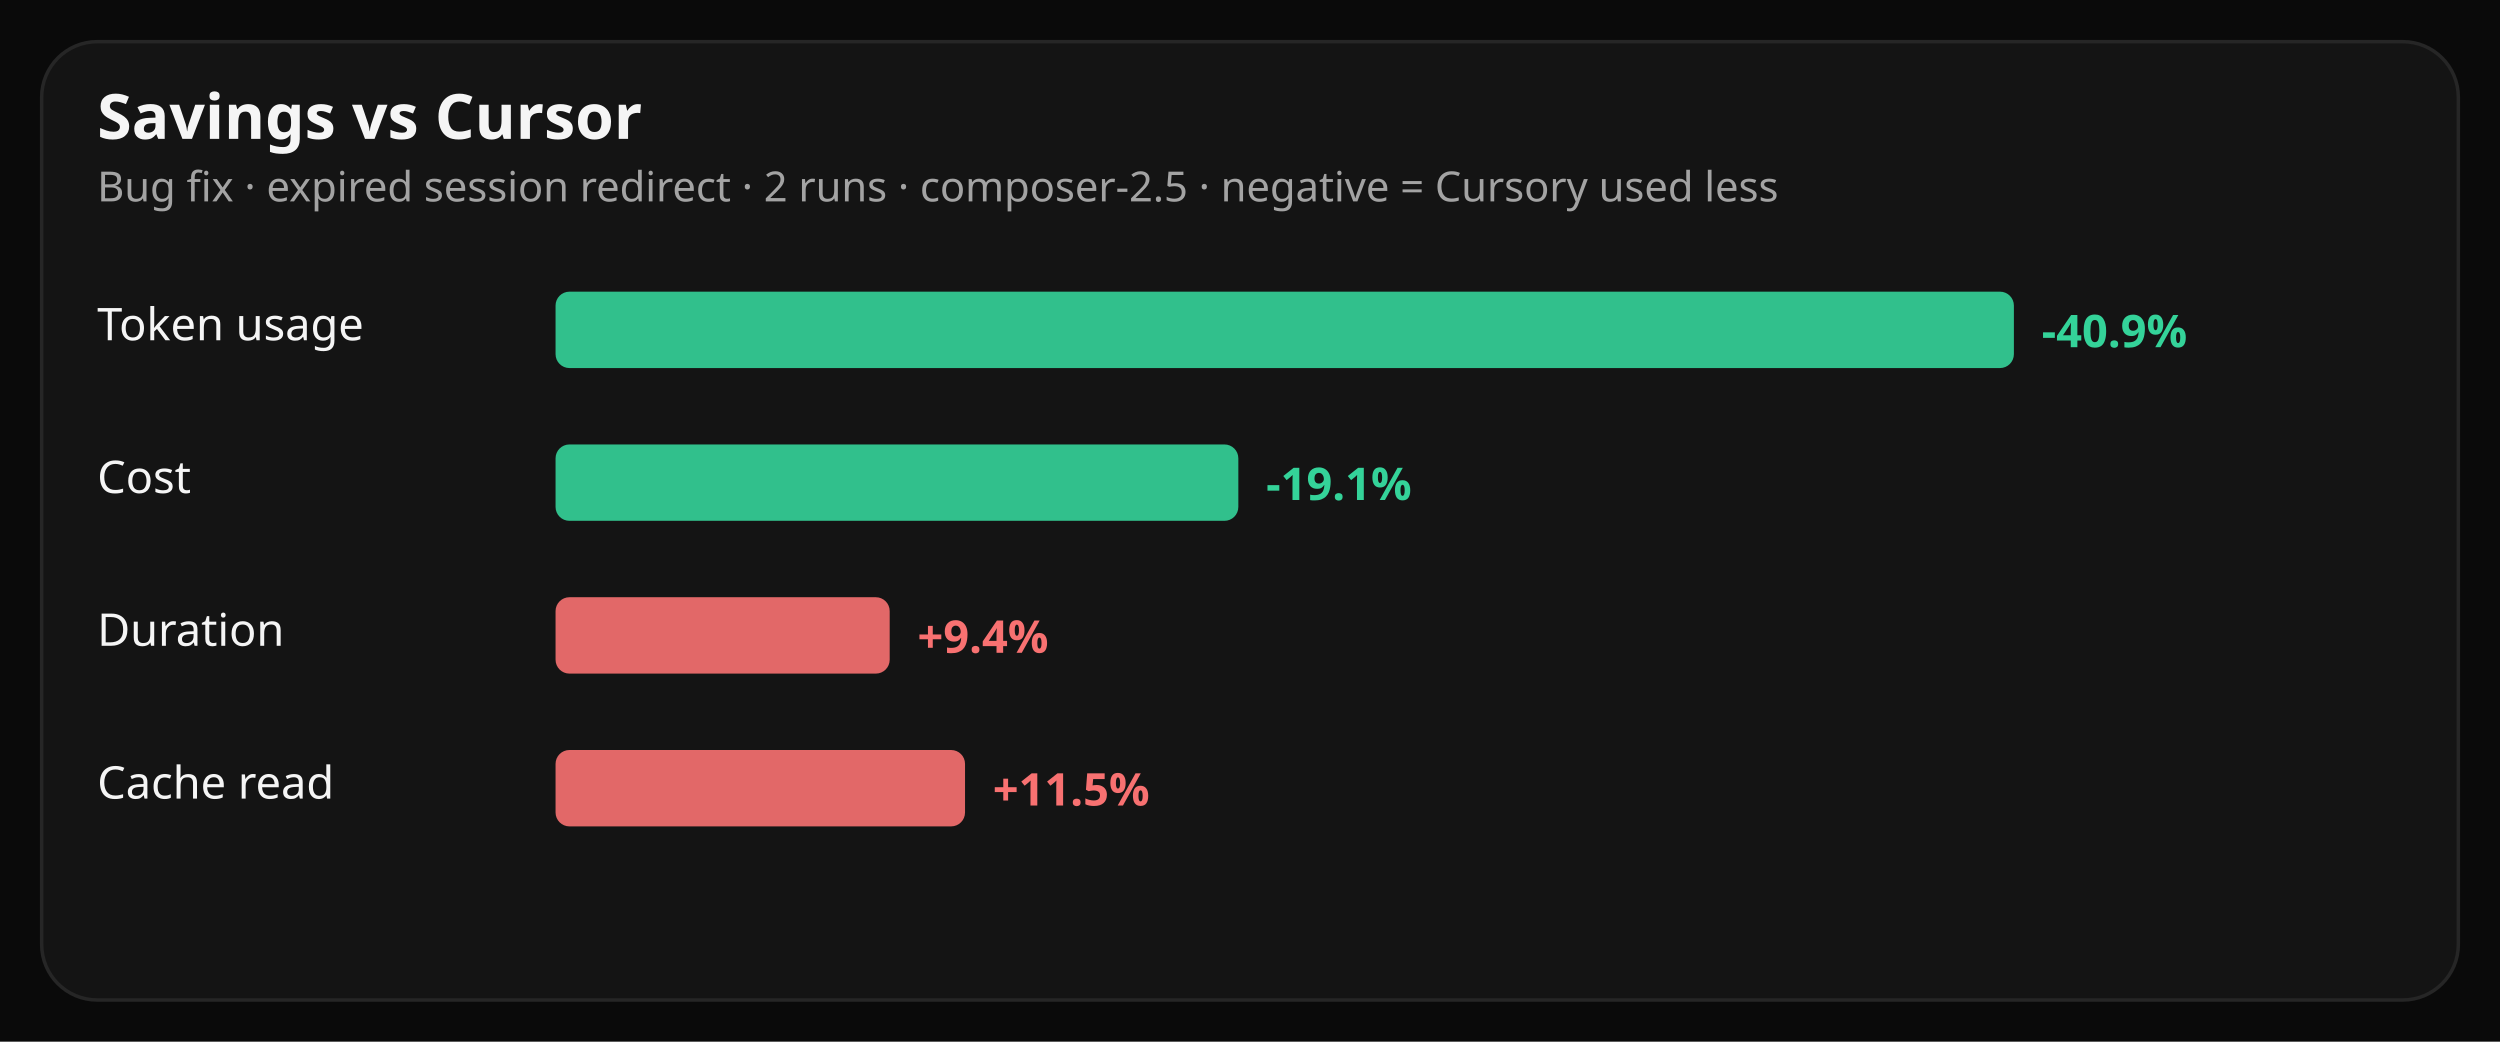
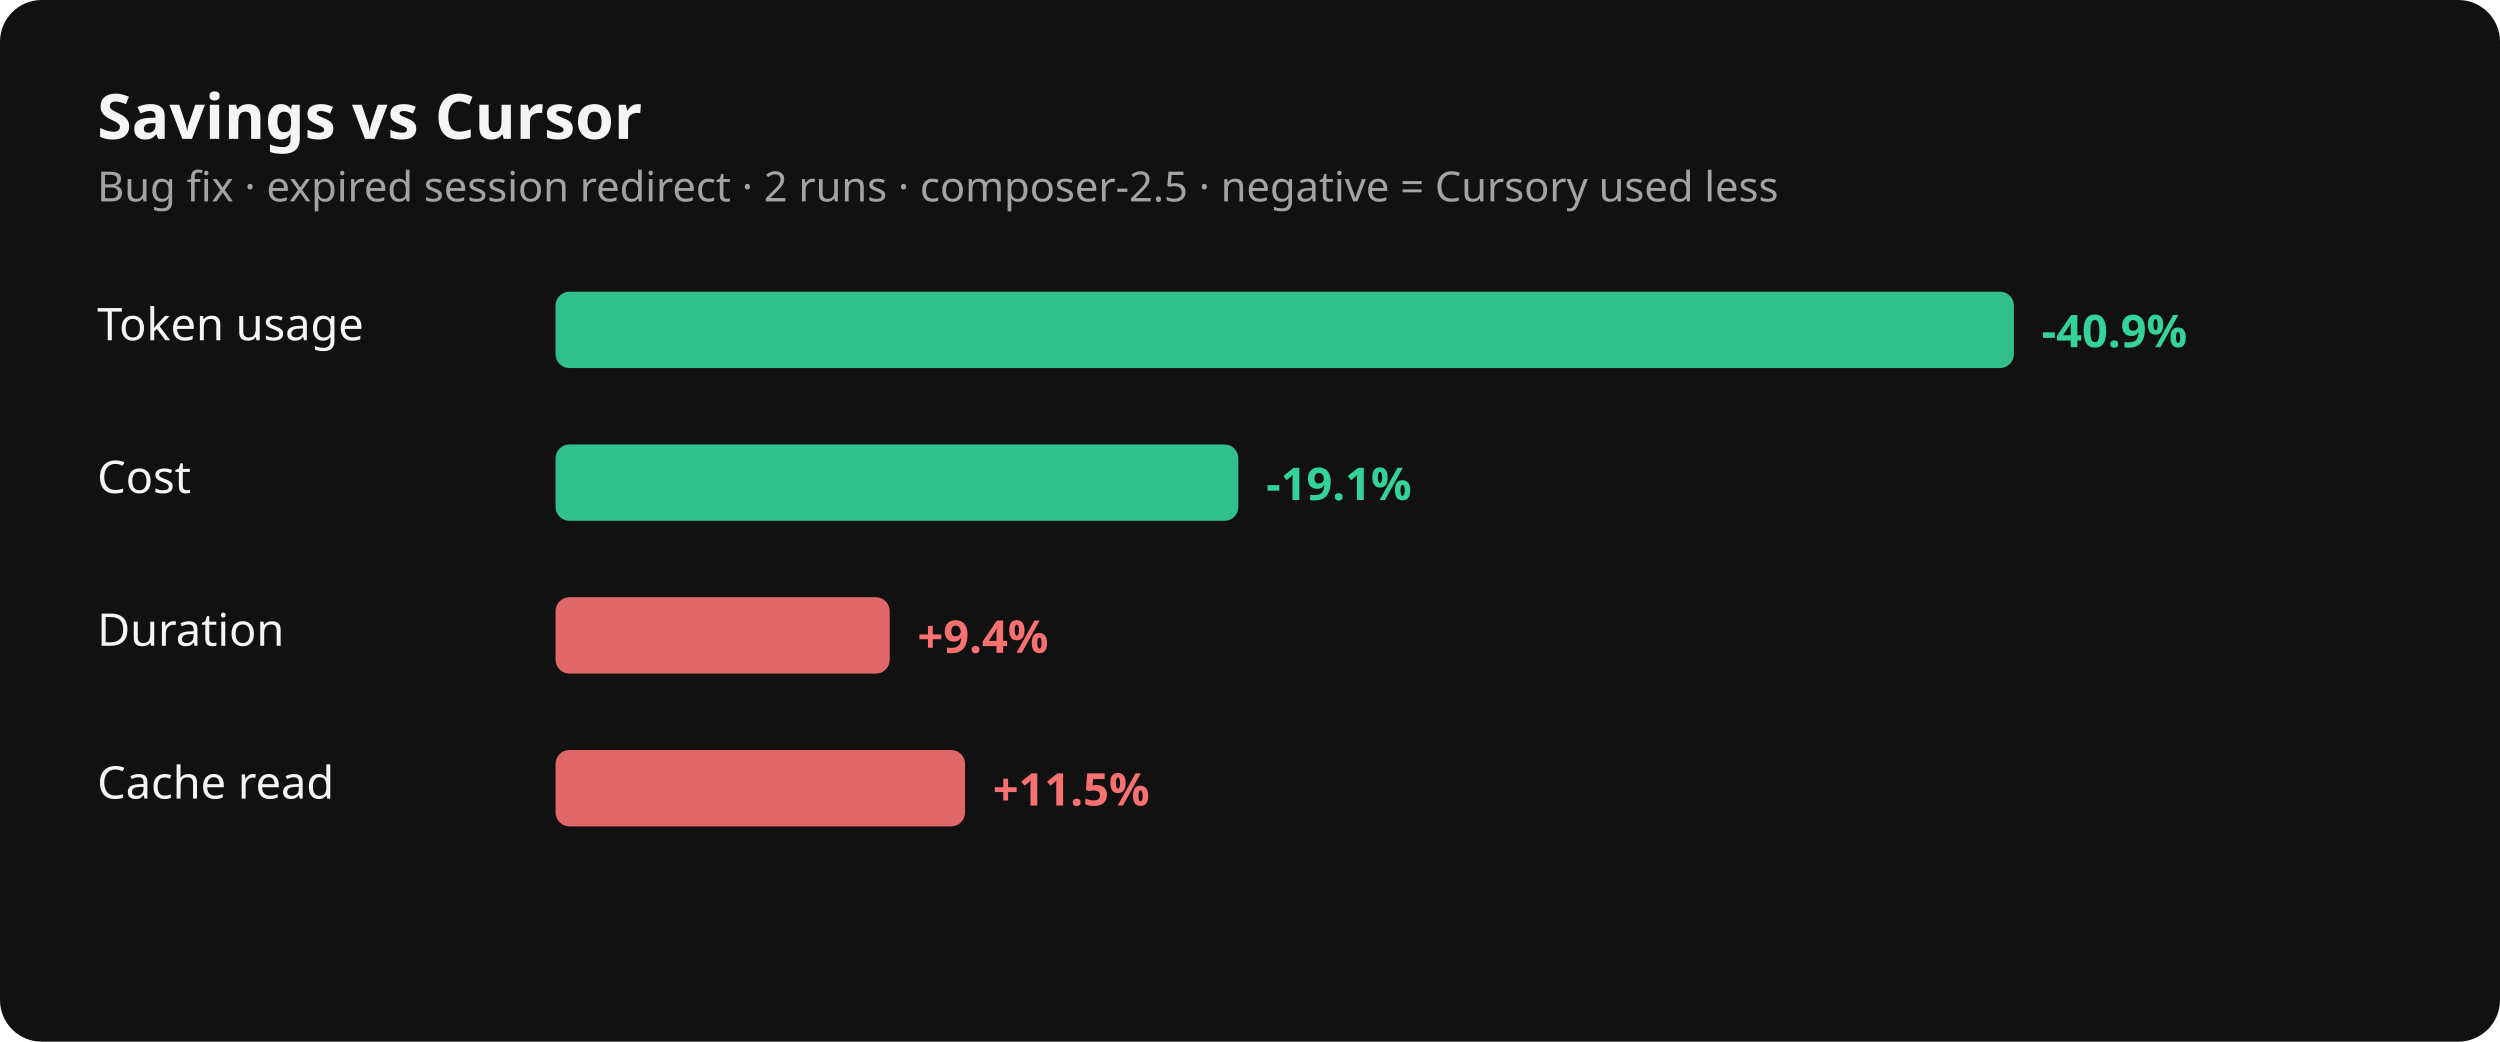
<svg xmlns="http://www.w3.org/2000/svg" width="720" height="300" viewBox="0 0 720 300" role="img" aria-label="Savings vs Cursor">
-   <rect width="100%" height="100%" fill="#0a0a0a" />
-   <rect x="12" y="12" width="696" height="276" rx="16" fill="#141414" stroke="#262626" stroke-width="1" />
+   <rect width="100%" height="100%" rx="12" fill="#111111" />
  <text x="28" y="40" font-size="18" font-weight="700" fill="#f5f5f5" font-family="ui-sans-serif, system-ui, sans-serif">Savings vs Cursor</text>
  <text x="28" y="58" font-size="12" fill="#a3a3a3" font-family="ui-sans-serif, system-ui, sans-serif">Bug fix · expired session redirect · 2 runs · composer-2.5 · negative = Cursory used less</text>
  <text x="28" y="98" font-size="13" fill="#f5f5f5" font-family="ui-sans-serif, system-ui, sans-serif">Token usage</text>
  <rect x="160" y="84" width="420" height="22" rx="4" fill="#34d399" opacity="0.9" />
  <text x="588" y="100" font-size="13" font-weight="700" fill="#34d399" font-family="ui-sans-serif, system-ui, sans-serif">-40.9%</text>
  <text x="28" y="142" font-size="13" fill="#f5f5f5" font-family="ui-sans-serif, system-ui, sans-serif">Cost</text>
  <rect x="160" y="128" width="196.641" height="22" rx="4" fill="#34d399" opacity="0.9" />
  <text x="364.641" y="144" font-size="13" font-weight="700" fill="#34d399" font-family="ui-sans-serif, system-ui, sans-serif">-19.1%</text>
  <text x="28" y="186" font-size="13" fill="#f5f5f5" font-family="ui-sans-serif, system-ui, sans-serif">Duration</text>
  <rect x="160" y="172" width="96.235" height="22" rx="4" fill="#f87171" opacity="0.9" />
  <text x="264.235" y="188" font-size="13" font-weight="700" fill="#f87171" font-family="ui-sans-serif, system-ui, sans-serif">+9.4%</text>
  <text x="28" y="230" font-size="13" fill="#f5f5f5" font-family="ui-sans-serif, system-ui, sans-serif">Cache read</text>
  <rect x="160" y="216" width="117.929" height="22" rx="4" fill="#f87171" opacity="0.9" />
  <text x="285.929" y="232" font-size="13" font-weight="700" fill="#f87171" font-family="ui-sans-serif, system-ui, sans-serif">+11.5%</text>
</svg>
